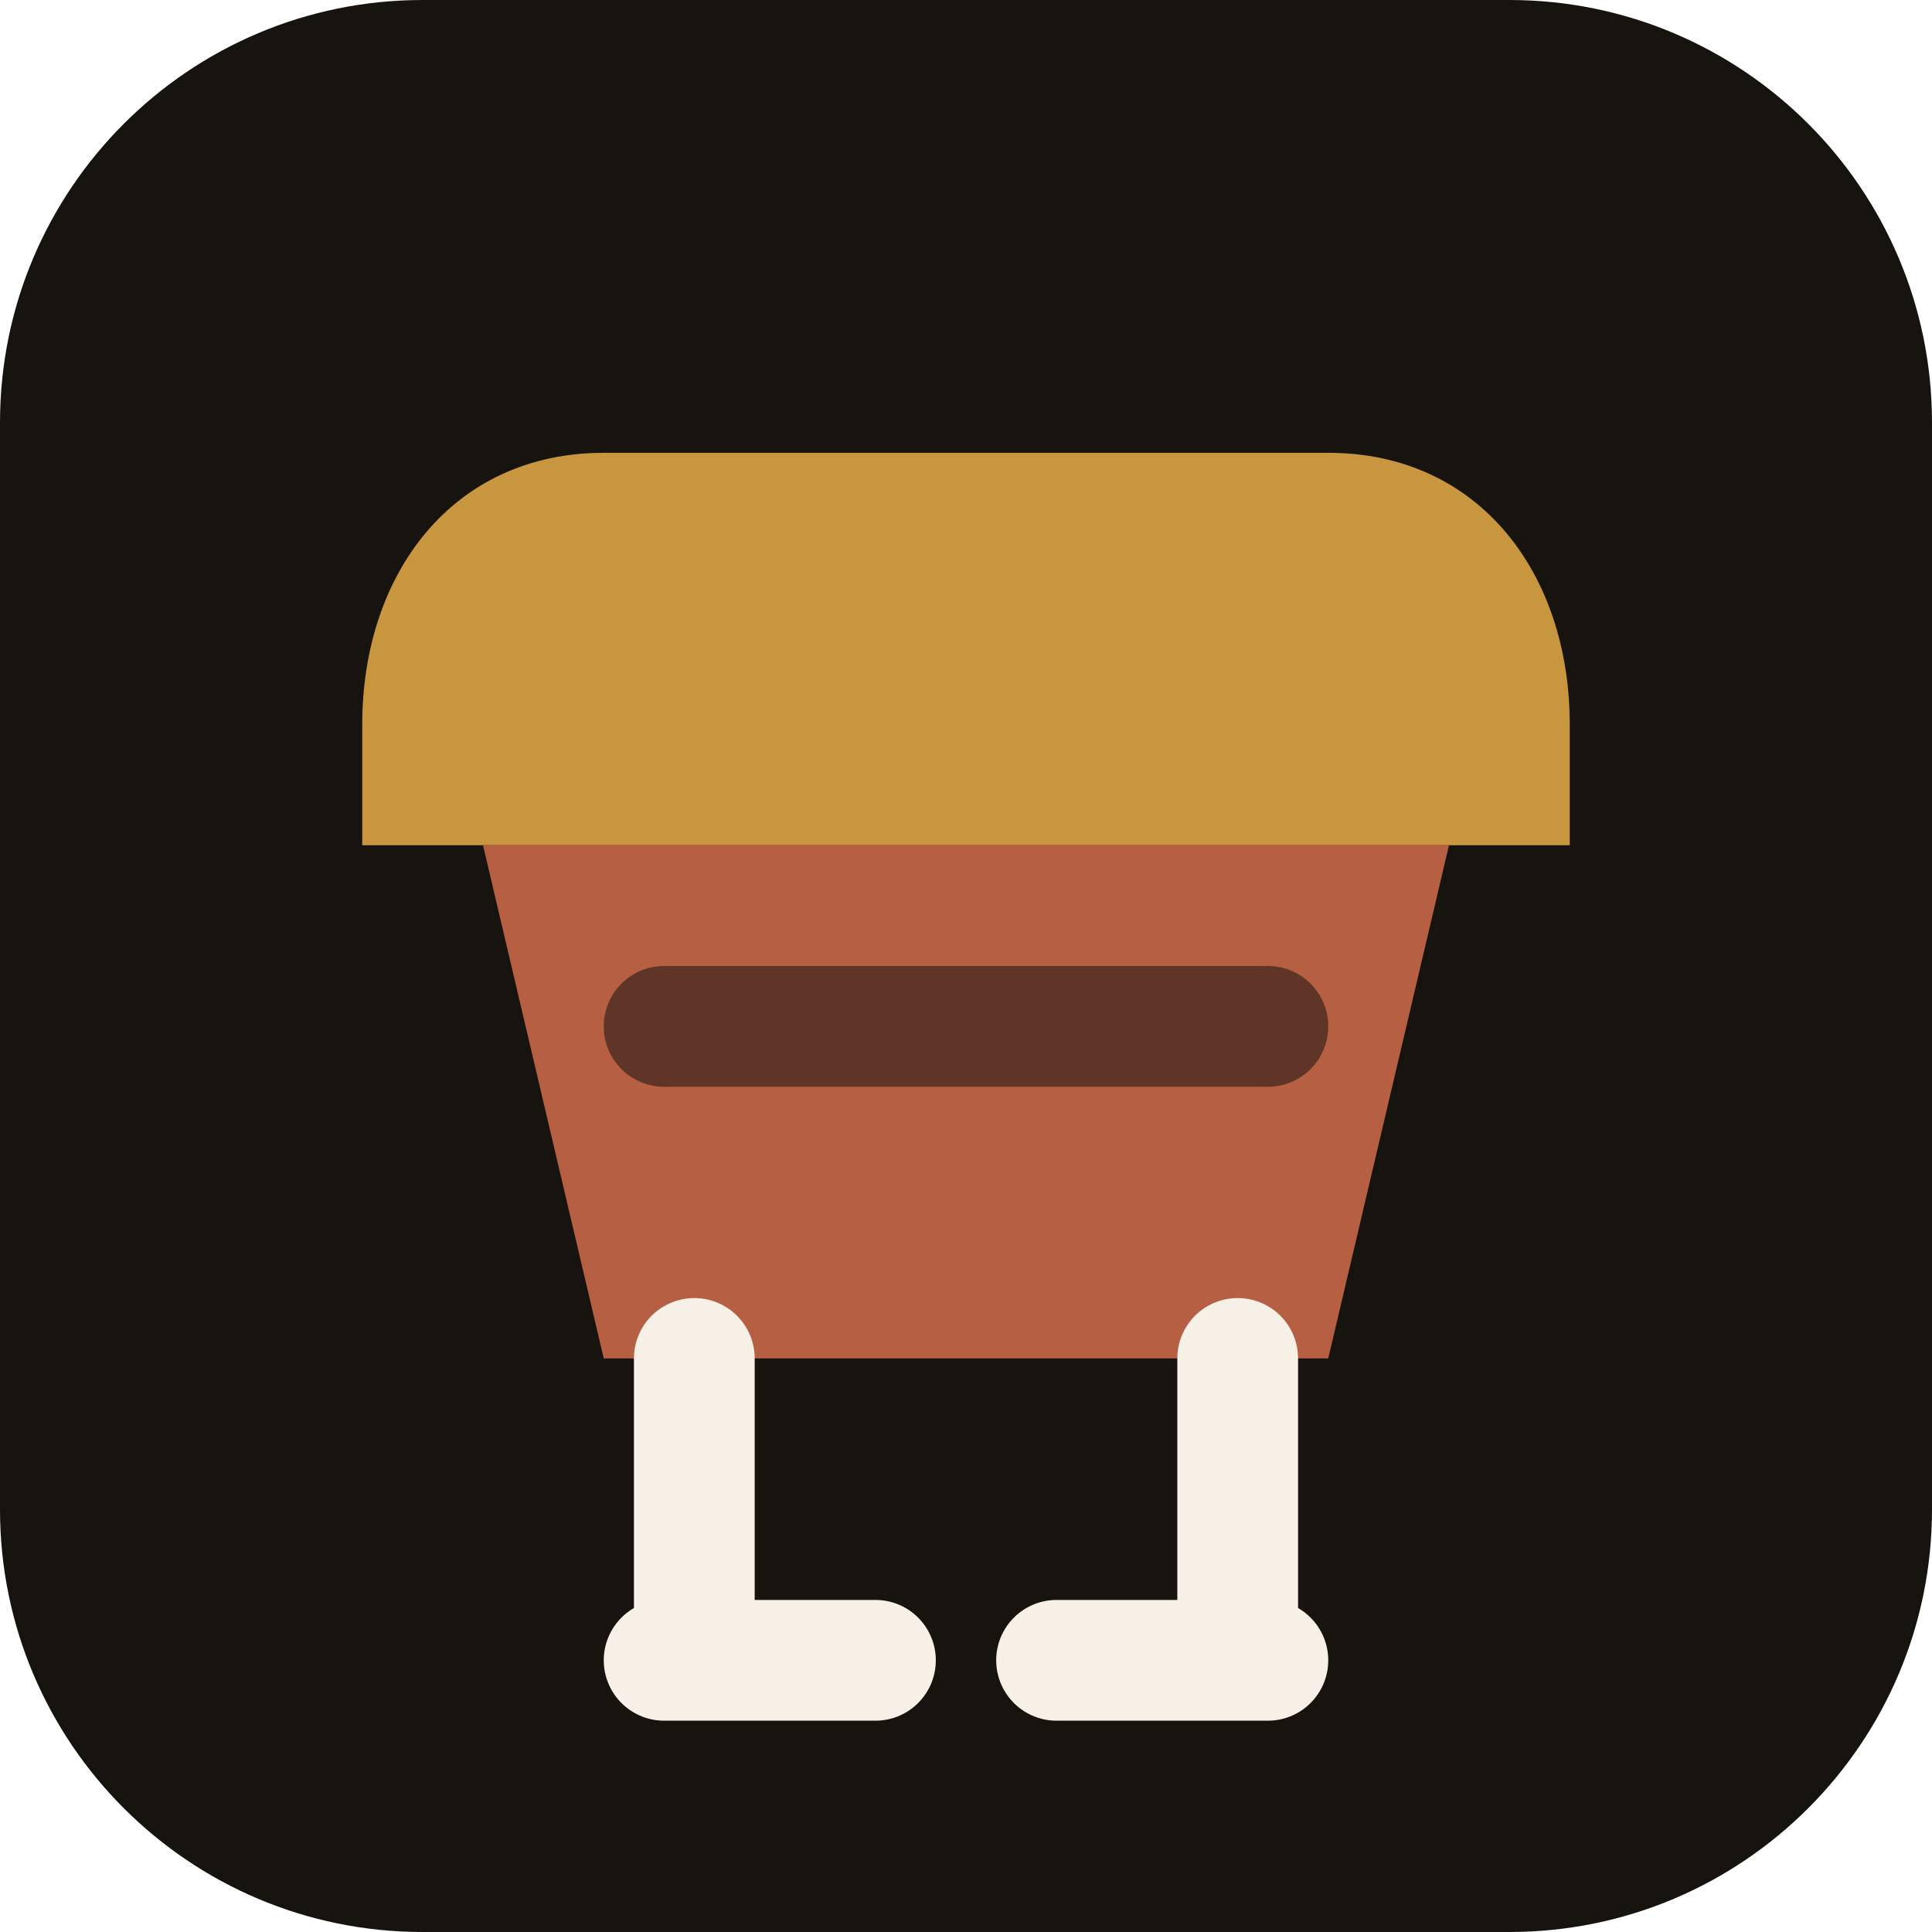
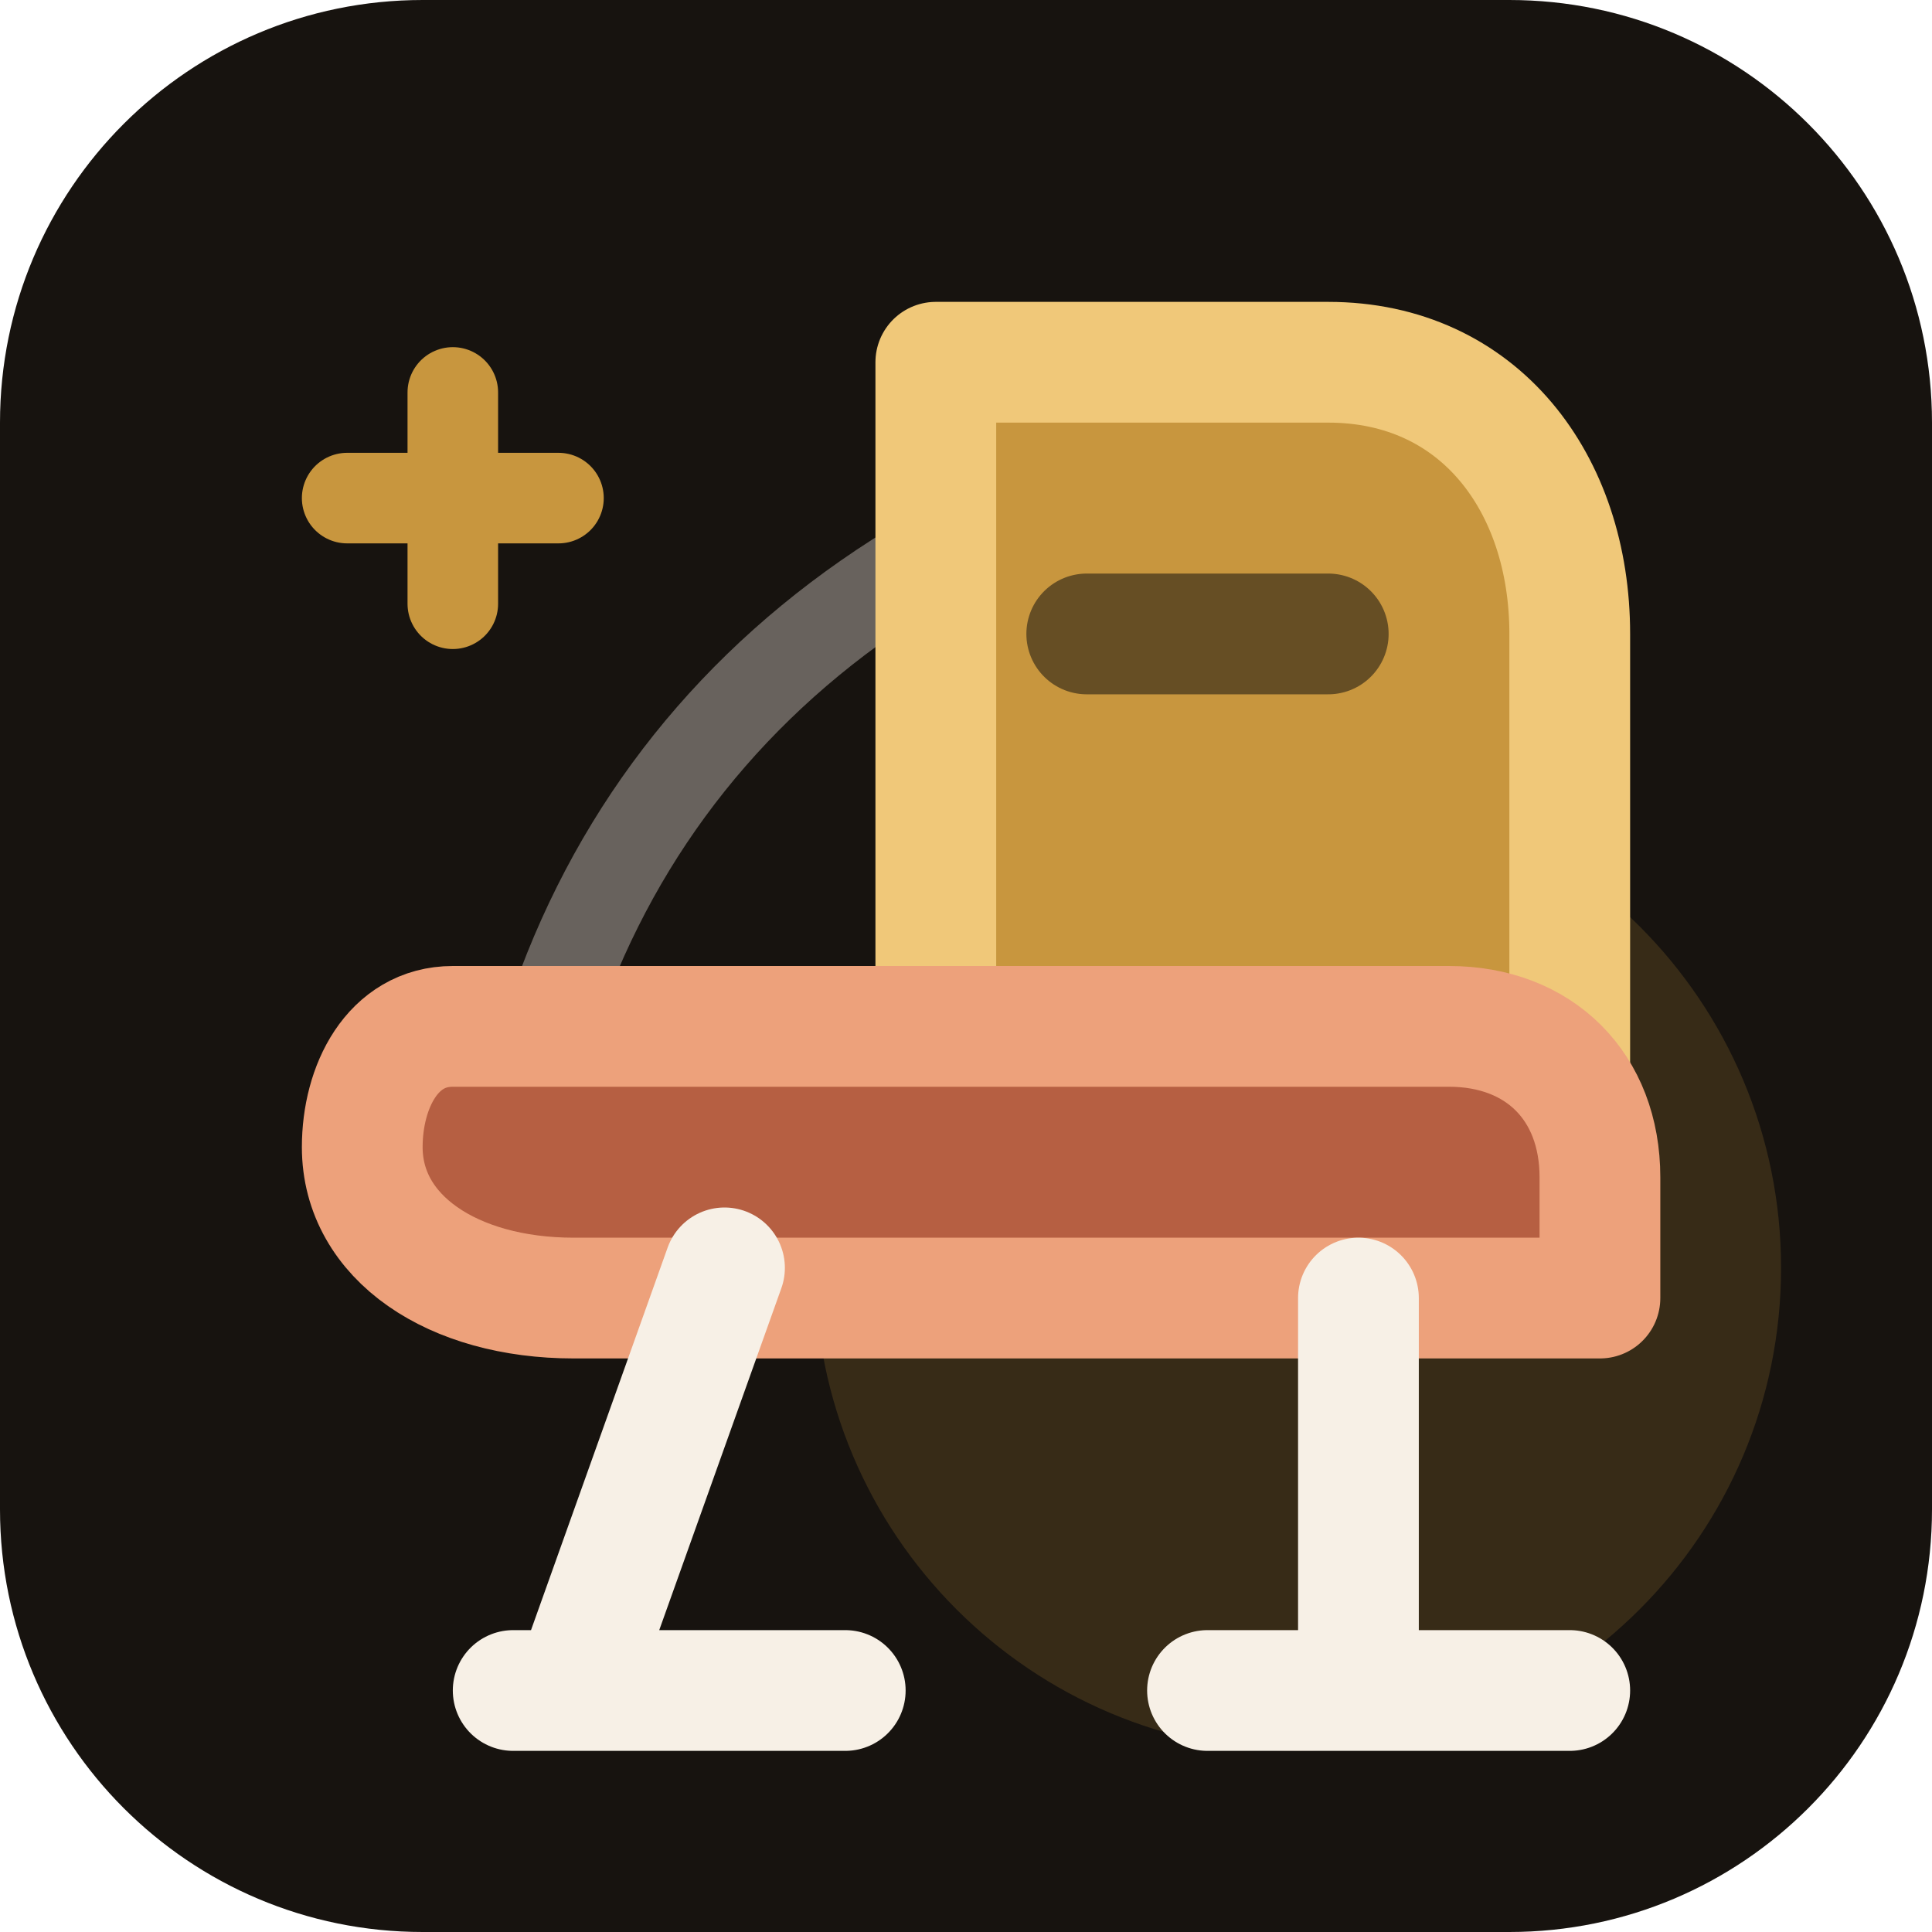
<svg xmlns="http://www.w3.org/2000/svg" viewBox="0 0 64 64">
  <rect width="64" height="64" rx="14" fill="#17130f" />
-   <path d="M20 15h24c5 0 8 4 8 9v4H12v-4c0-5 3-9 8-9Z" fill="#c8963e" />
-   <path d="M16 28h32l-4 17H20l-4-17Z" fill="#b65f42" />
-   <path d="M23 45v10M41 45v10M22 55h7M35 55h7" fill="none" stroke="#f7f0e6" stroke-width="4" stroke-linecap="round" />
-   <path d="M22 34h20" fill="none" stroke="#17130f" stroke-opacity=".55" stroke-width="4" stroke-linecap="round" />
+   <circle cx="43" cy="42" r="16" fill="#c8963e" opacity=".18" />
+   <path d="M17 39c2-13 11-22 26-25" fill="none" stroke="#f7f0e6" stroke-opacity=".36" stroke-width="3" stroke-linecap="round" />
+   <path d="M31 12h13c5 0 8 4 8 9v17H31V12Z" fill="#c8963e" stroke="#f0c879" stroke-width="4" stroke-linejoin="round" />
+   <path d="M15 34h33c3 0 5 2 5 5v4H19c-4 0-7-2-7-5 0-2 1-4 3-4Z" fill="#b65f42" stroke="#eda17b" stroke-width="4" stroke-linejoin="round" />
+   <path d="M45 43v13M24 42l-5 14M17 56h11M40 56h12" fill="none" stroke="#f7f0e6" stroke-width="4" stroke-linecap="round" stroke-linejoin="round" />
+   <path d="M36 21h8" fill="none" stroke="#17130f" stroke-opacity=".55" stroke-width="4" stroke-linecap="round" />
+   <path d="M15 13v7M11.5 16.5h7" fill="none" stroke="#c8963e" stroke-width="3" stroke-linecap="round" />
</svg>
